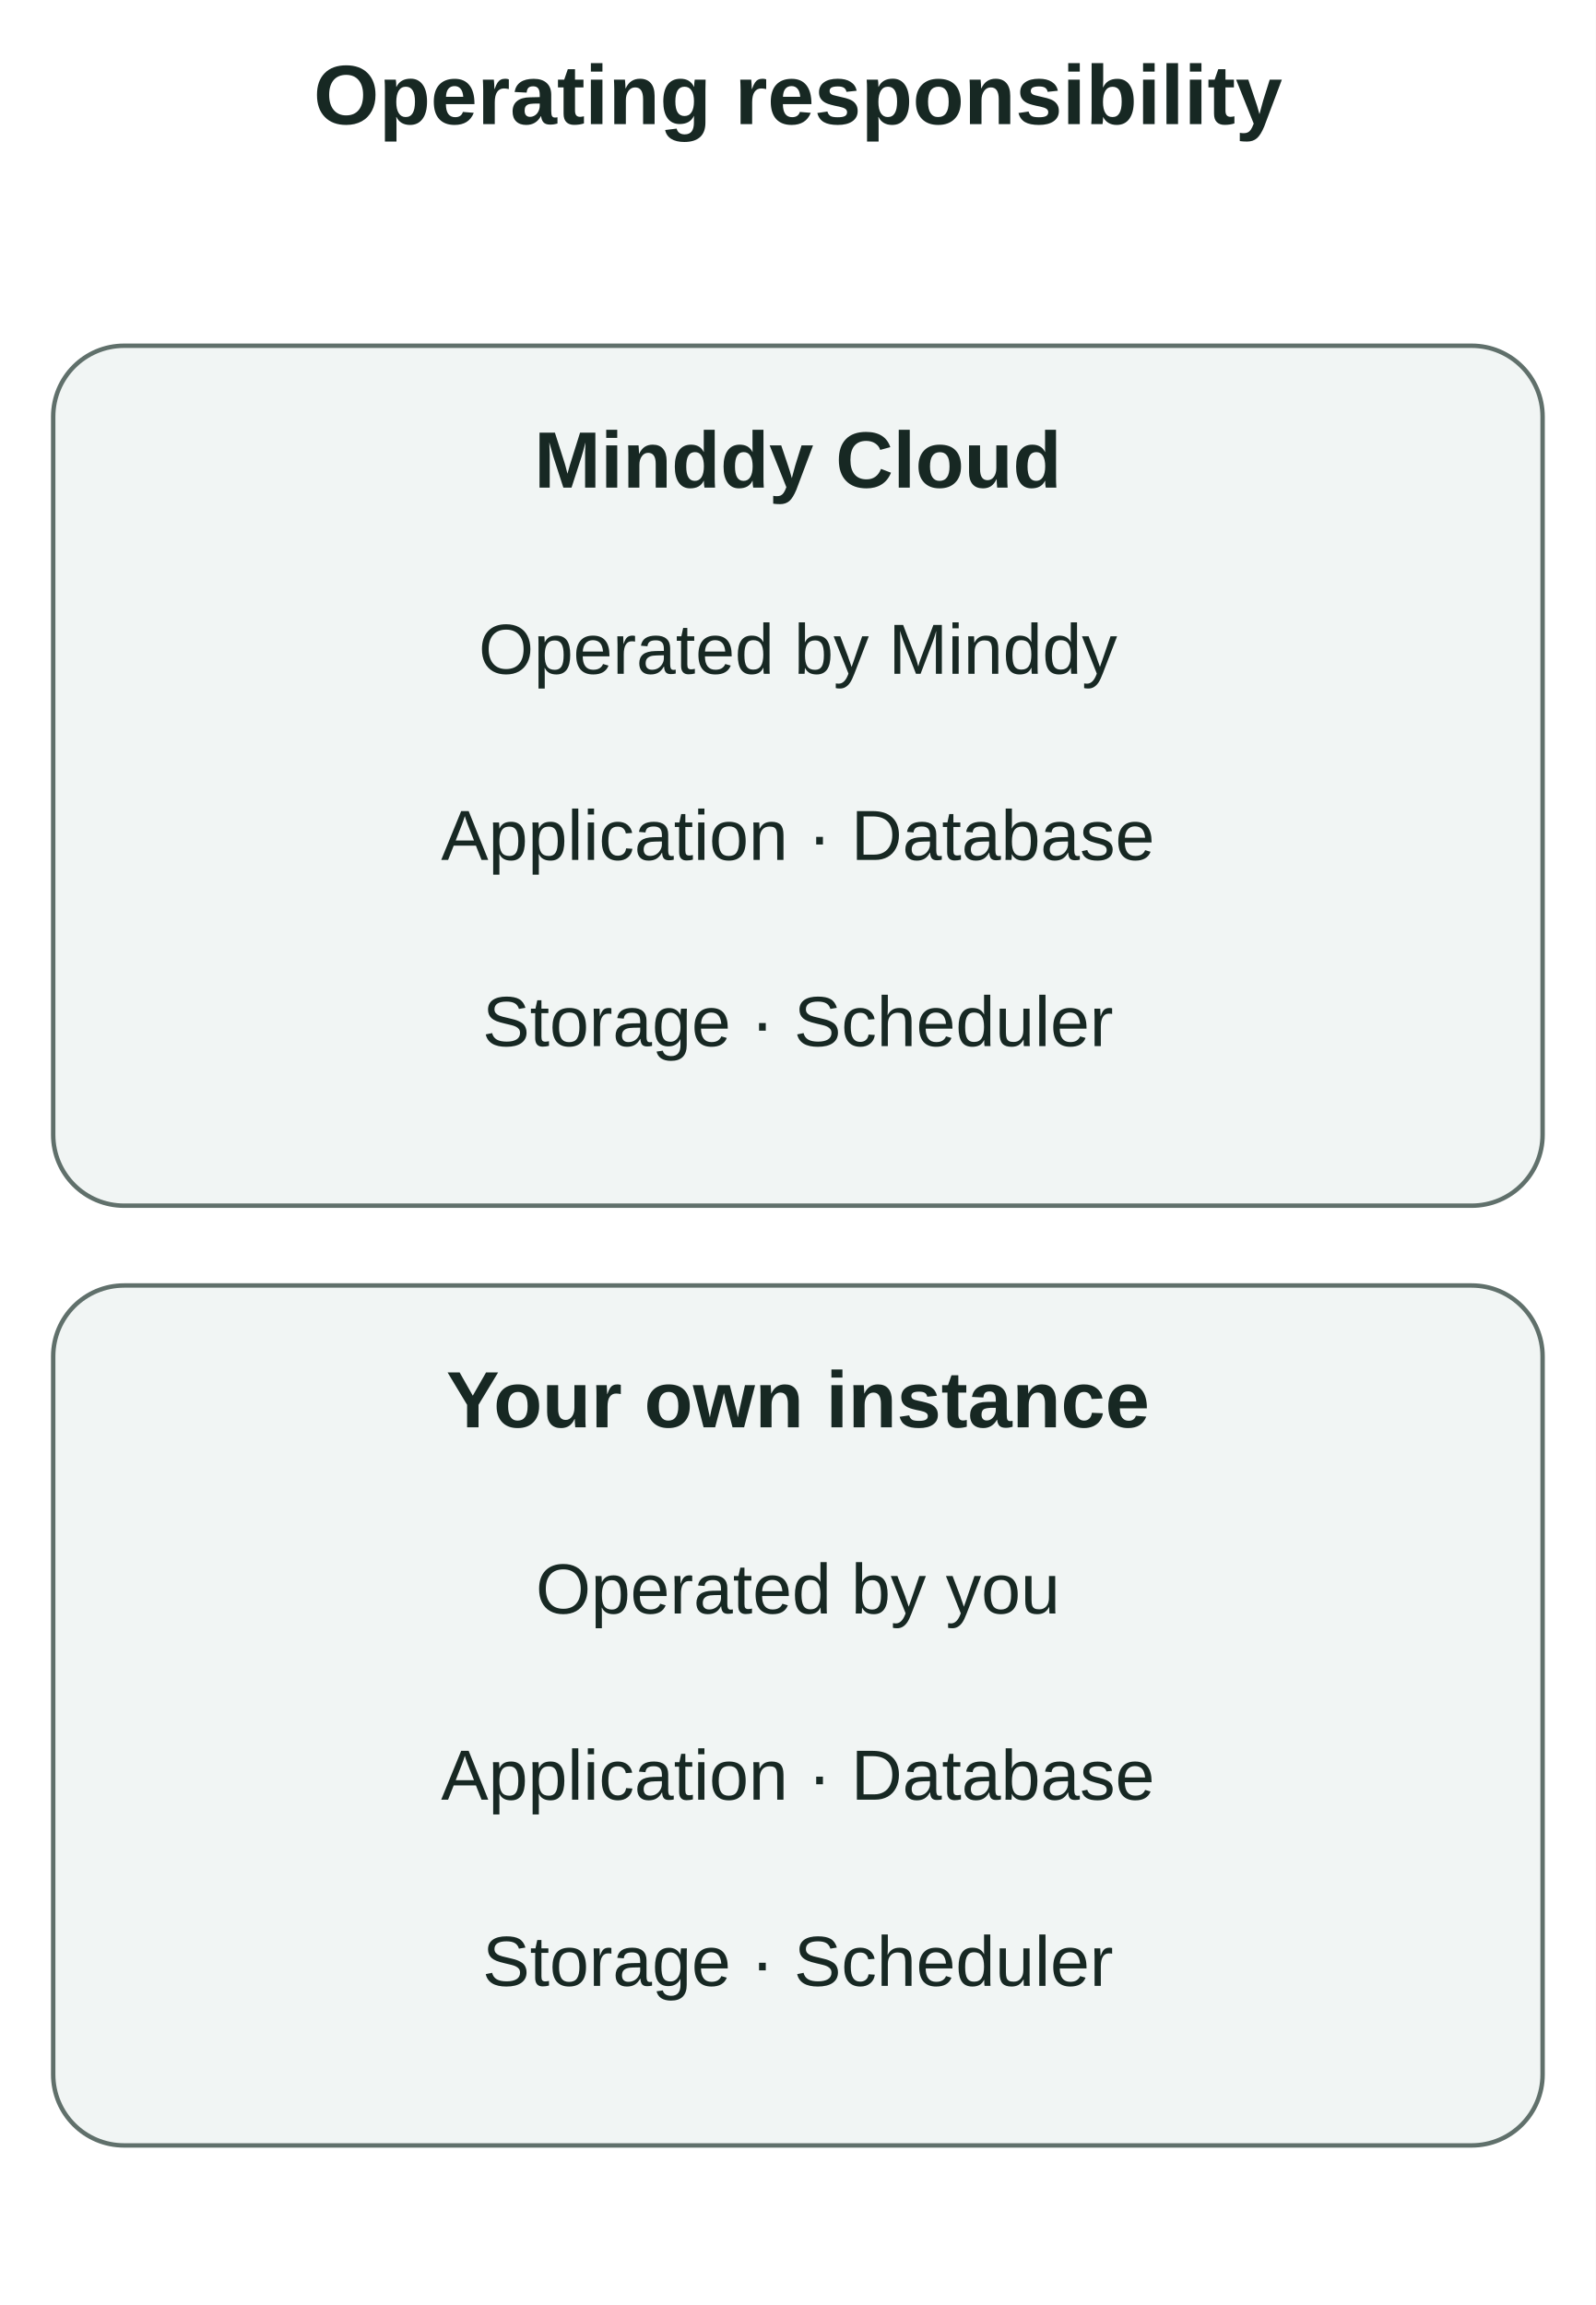
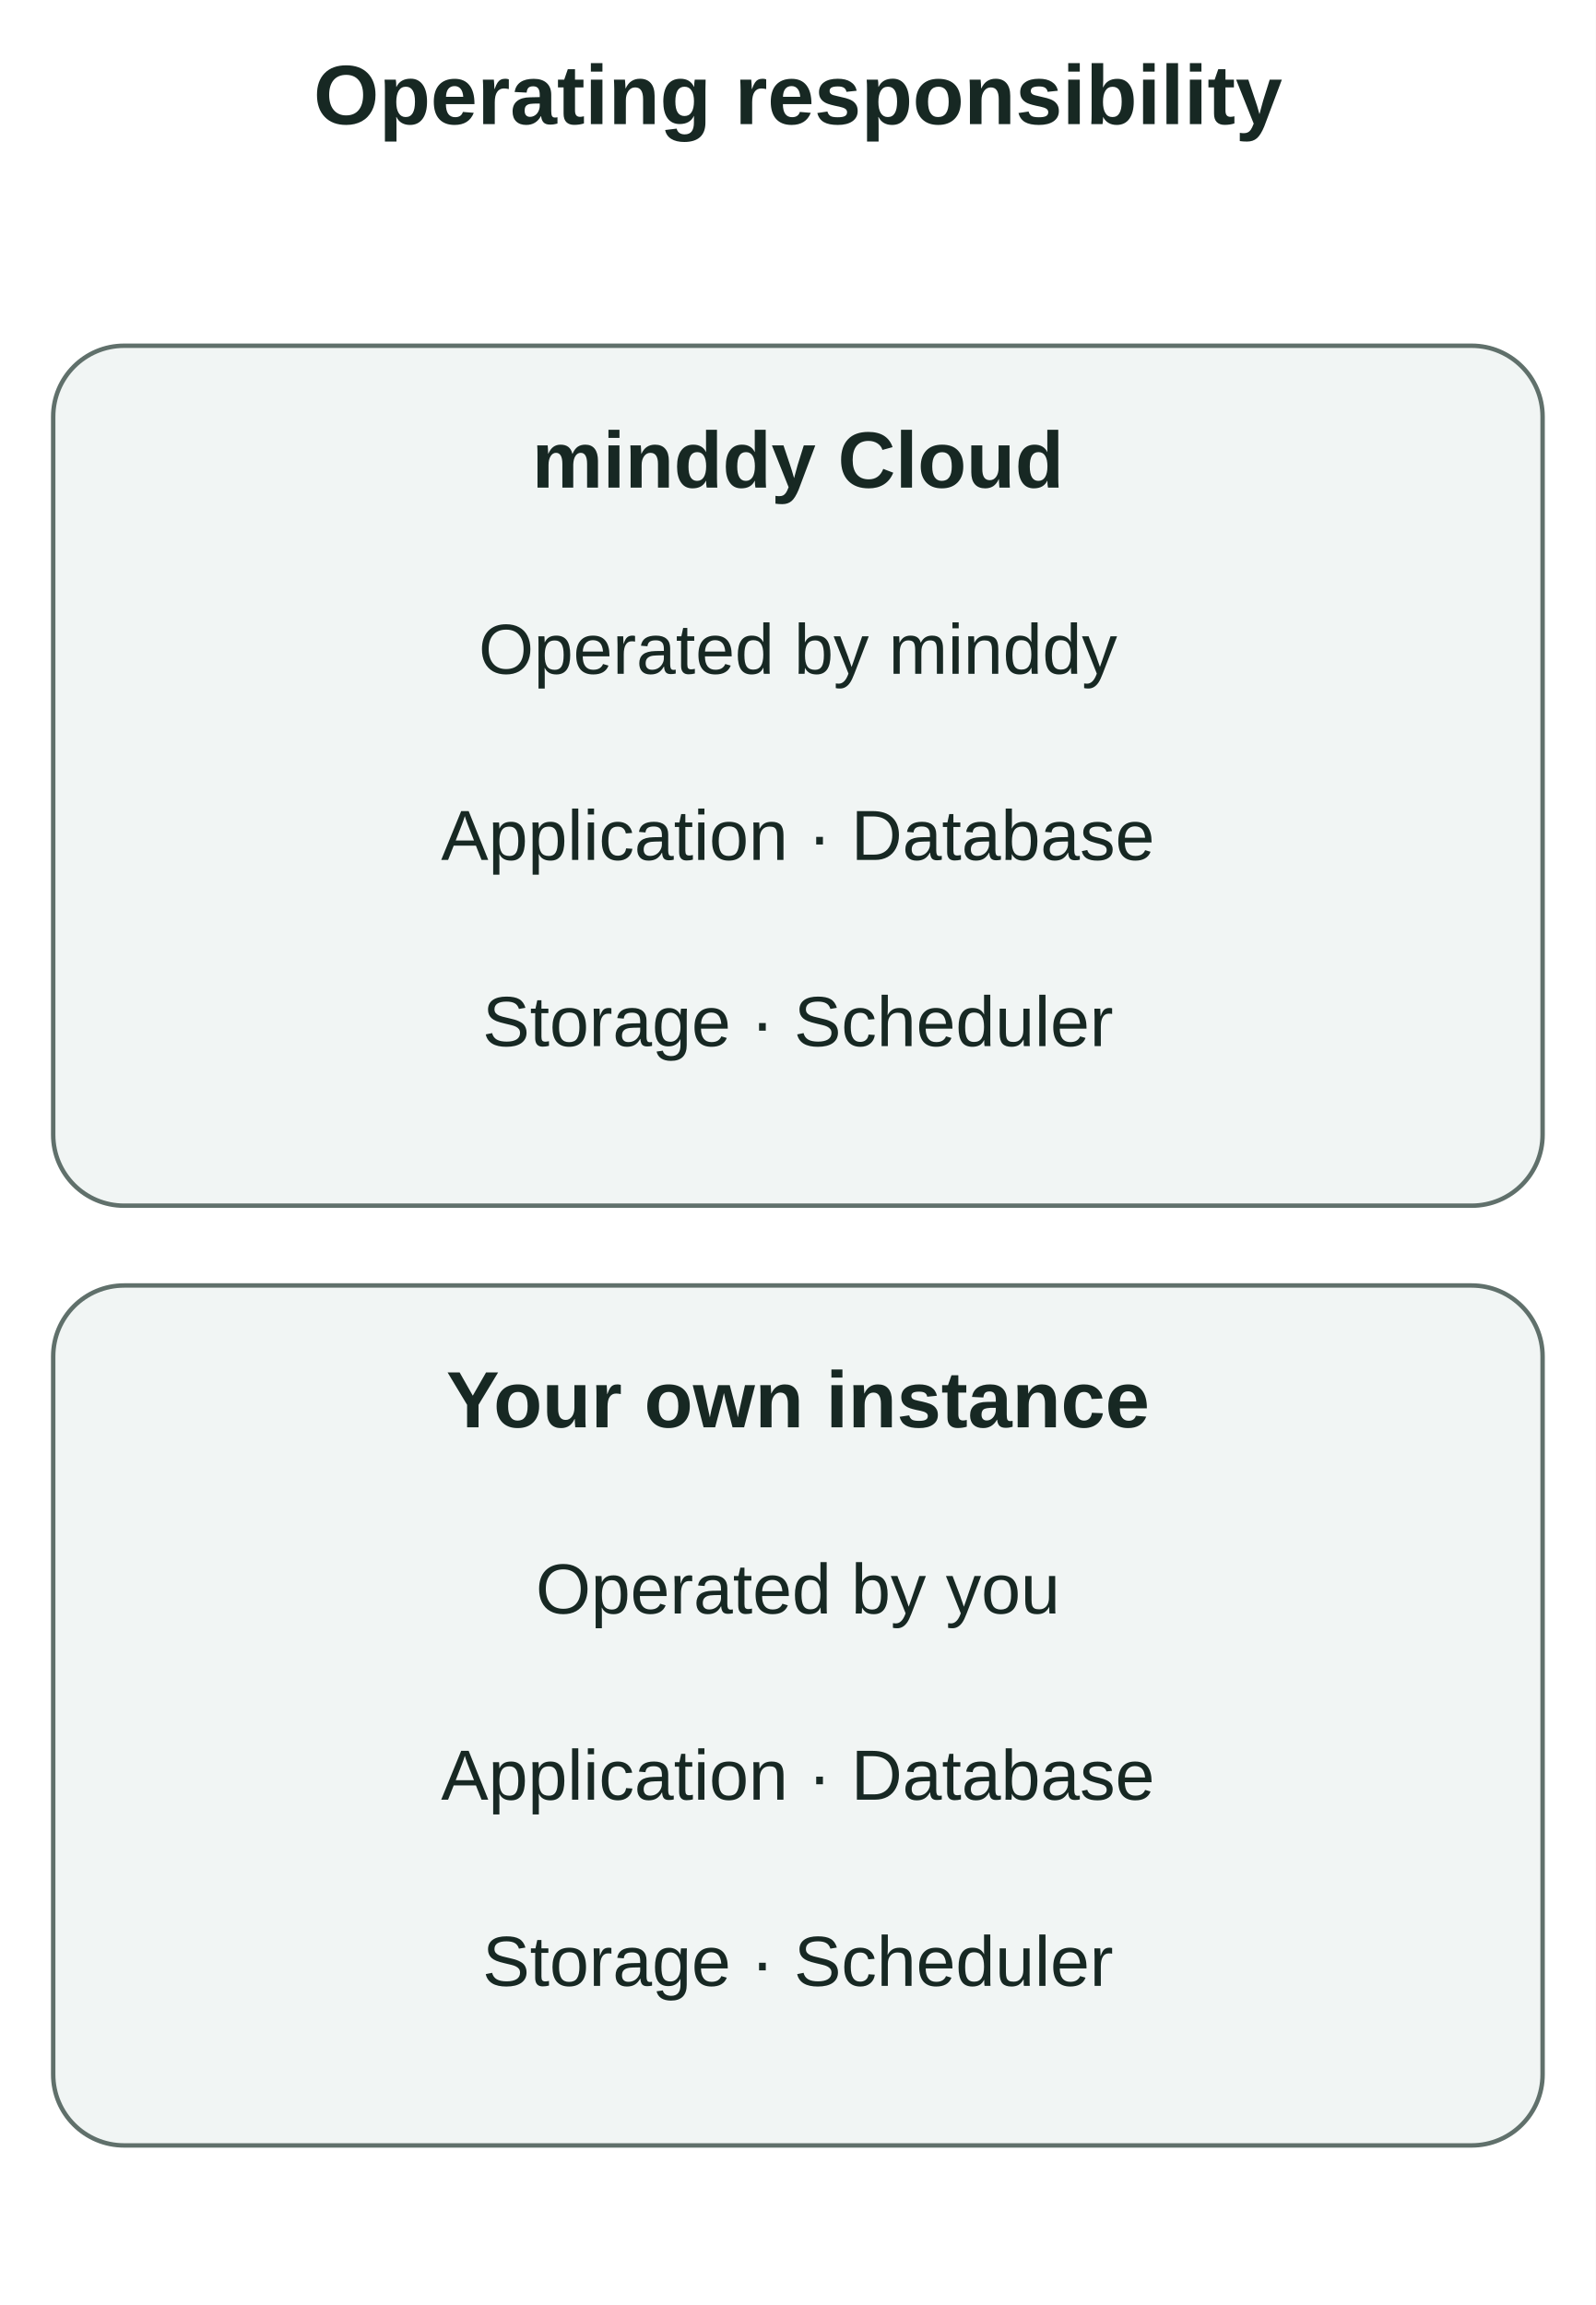
<svg xmlns="http://www.w3.org/2000/svg" width="360" height="520" viewBox="0 0 360 520" role="img">
  <rect width="360" height="520" fill="#fff" />
  <g font-family="Arial,sans-serif" fill="#172823">
    <text x="180" y="28" text-anchor="middle" font-size="19" font-weight="600">Operating responsibility</text>
    <rect x="12" y="78" width="336" height="194" rx="16" fill="#f1f5f4" stroke="#60706b" />
-     <text x="180" y="110" text-anchor="middle" font-size="18" font-weight="600">Minddy Cloud</text>
-     <text x="180" y="152" text-anchor="middle" font-size="16">Operated by Minddy</text>
+     <text x="180" y="110" text-anchor="middle" font-size="18" font-weight="600">minddy Cloud</text>
+     <text x="180" y="152" text-anchor="middle" font-size="16">Operated by minddy</text>
    <text x="180" y="194" text-anchor="middle" font-size="16">Application · Database</text>
    <text x="180" y="236" text-anchor="middle" font-size="16">Storage · Scheduler</text>
    <rect x="12" y="290" width="336" height="194" rx="16" fill="#f1f5f4" stroke="#60706b" />
    <text x="180" y="322" text-anchor="middle" font-size="18" font-weight="600">Your own instance</text>
    <text x="180" y="364" text-anchor="middle" font-size="16">Operated by you</text>
    <text x="180" y="406" text-anchor="middle" font-size="16">Application · Database</text>
    <text x="180" y="448" text-anchor="middle" font-size="16">Storage · Scheduler</text>
  </g>
</svg>
